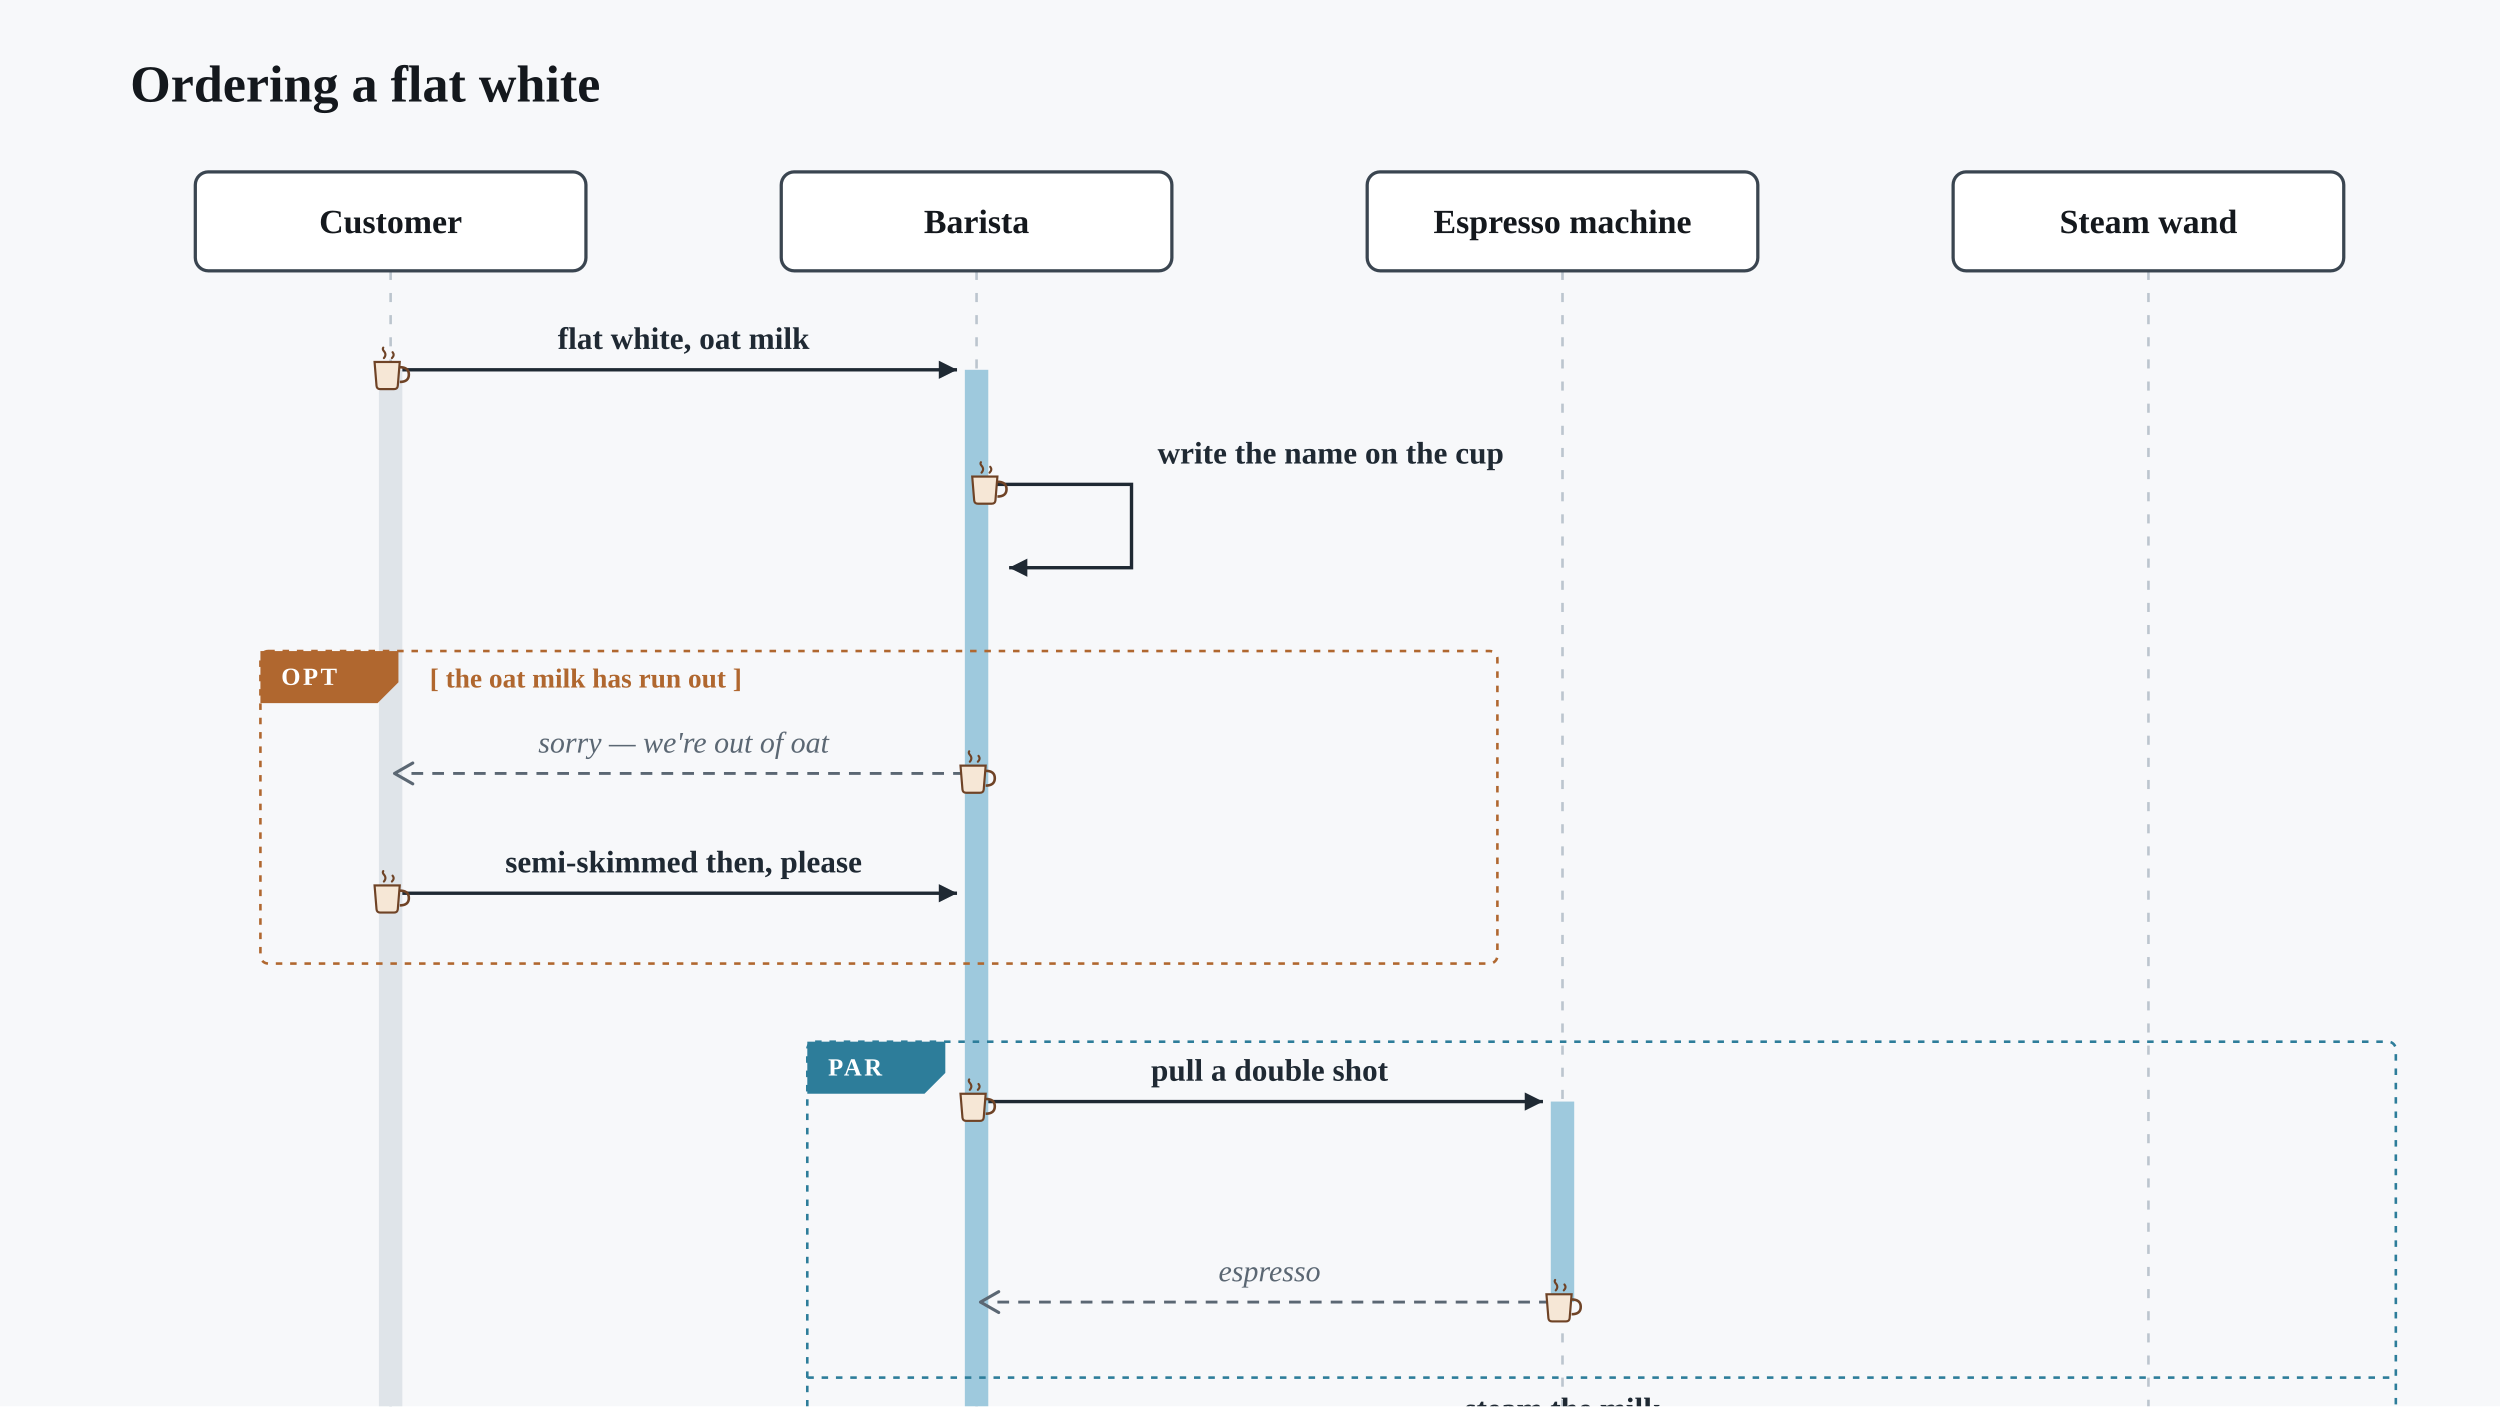
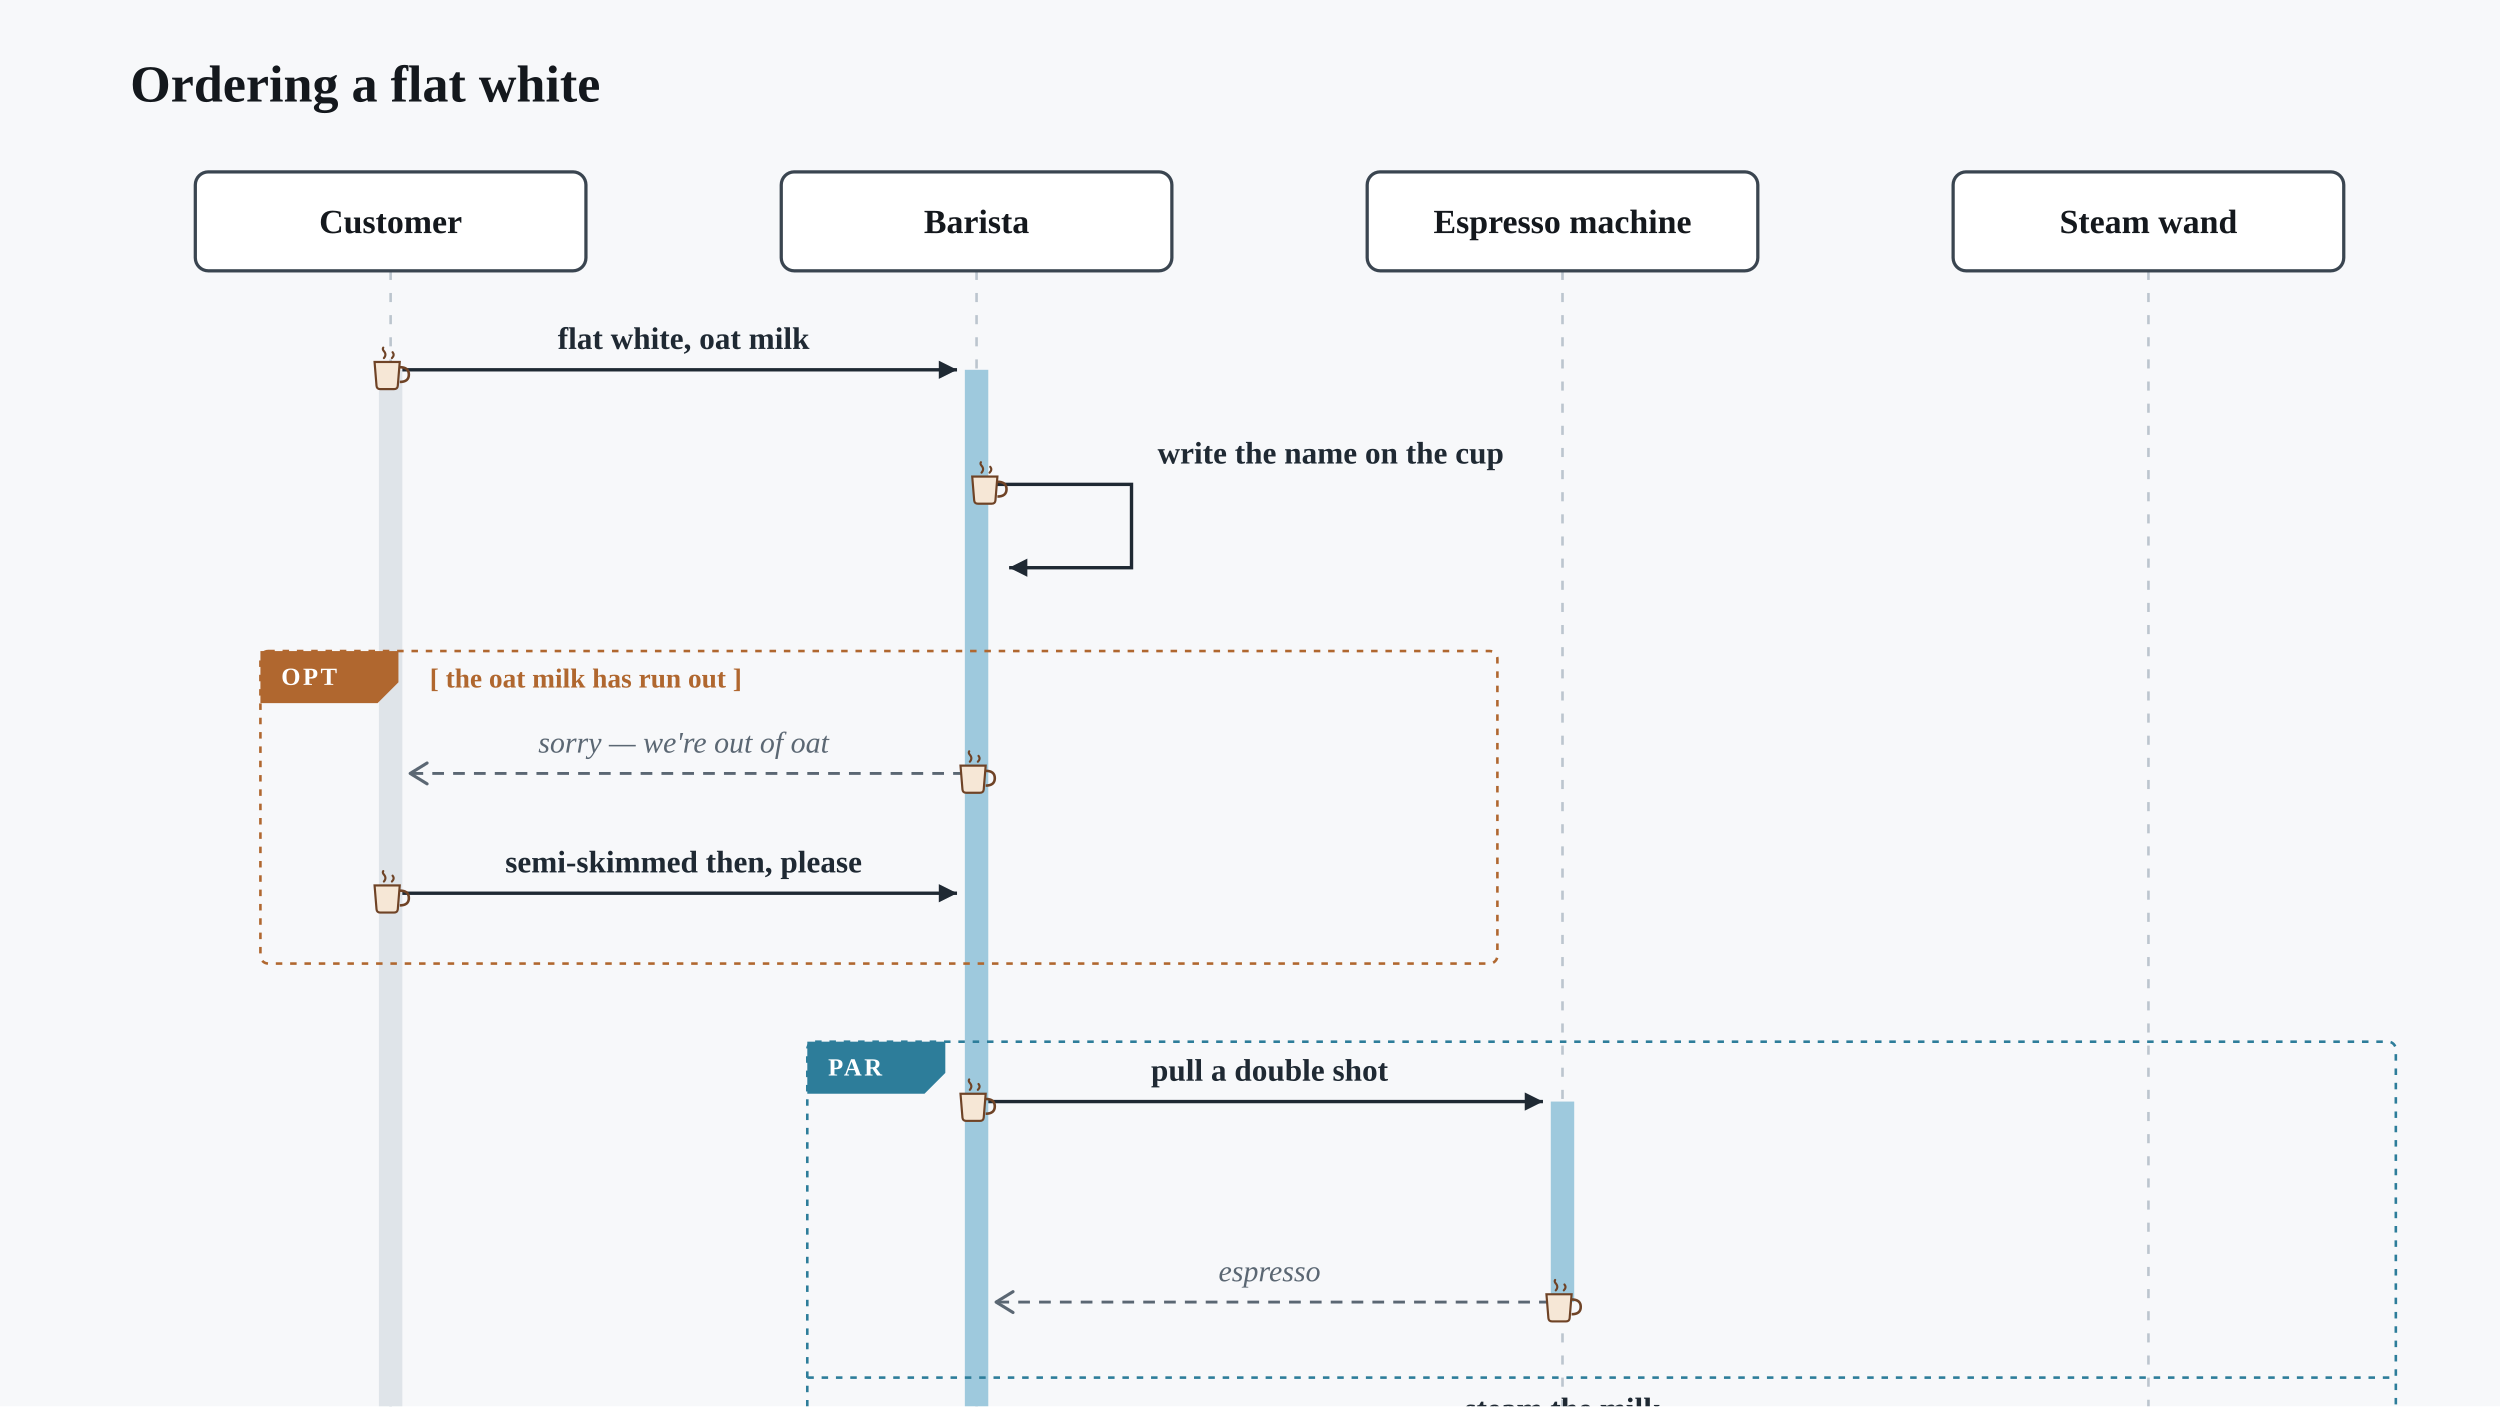
<svg xmlns="http://www.w3.org/2000/svg" id="sequence_coffee_order" width="1920" height="1080" viewBox="0 0 1920 1080">
  <defs>
+     <marker id="ret_head" markerUnits="userSpaceOnUse" markerWidth="30" markerHeight="20" refX="16" refY="10" orient="auto">
+       <path d="M 3,2 L 16,10 L 3,18" fill="none" class="ret-head" stroke-width="2.4" />
+     </marker>
    <clipPath id="sheet_clip">
      <rect x="0" y="208" width="1920" height="872" />
    </clipPath>
    <symbol id="mug" viewBox="0 0 24 24">
      <path d="M 4.6,8.4 L 16.2,8.4 L 15.3,19.4 Q 15.15,20.9 13.6,20.9 L 7.2,20.9 Q 5.65,20.9 5.5,19.4 Z" class="icon-fill icon-stroke" stroke-width="1" />
      <path d="M 16.2,10.8 Q 20.4,10.8 20.4,14.2 Q 20.4,17.6 16.2,17.6" fill="none" class="icon-stroke" stroke-width="1.2" />
      <path d="M 8.9,6.6 Q 10.3,5.0 8.9,3.4 Q 8.1,2.5 8.6,1.8" fill="none" class="icon-stroke" stroke-width="1" stroke-linecap="round" />
      <path d="M 12.6,6.6 Q 14.0,5.2 12.9,3.9" fill="none" class="icon-stroke" stroke-width="1" stroke-linecap="round" />
    </symbol>
    <style>
      .t        { font-family: var(--diagram-font-family, Arial, "Liberation Sans", Helvetica, sans-serif); }
      .title    { font-size: 40px; font-weight: 800; fill: var(--title-text-color, #14181d); }
      .head     { font-size: 26px; font-weight: 700; fill: var(--title-text-color, #14181d); }
      .msg      { font-size: 24px; font-weight: 600; fill: var(--body-text-color, #1f2933); }
      .ret      { font-size: 23px; font-weight: 400; fill: var(--muted-text-color, #5b6773); font-style: italic; }
      .lifeline { stroke: var(--lifeline-stroke-color, #bcc5ce); stroke-width: 2; stroke-dasharray: 7 10; }
      .box      { fill: var(--head-fill-color, #ffffff); stroke: var(--head-stroke-color, #3a4550); stroke-width: 2.5; }
      .bar      { stroke: var(--bar-stroke-color, #9ec9dd); stroke-width: 18; }
      .bar-wait { stroke: var(--bar-wait-stroke-color, #dfe4e9); stroke-width: 18; }
      .bar-nest { stroke: var(--bar-nest-stroke-color, #6ba9c6); stroke-width: 18; }
      .call     { stroke: var(--call-stroke-color, #1f2933); stroke-width: 2.6; fill: none; }
      .call-head{ fill: var(--call-stroke-color, #1f2933); }
      .return   { stroke: var(--return-stroke-color, #5b6773); stroke-width: 2.2; fill: none; stroke-dasharray: 9 7; }
      .ret-head { stroke: var(--return-stroke-color, #5b6773); stroke-width: 2.4; fill: none;
                  stroke-linecap: round; stroke-linejoin: round; }
      .frag-box { fill: none; stroke-width: 2; stroke-dasharray: 5 6; }
      .frag-par { stroke: var(--par-color, #2d7d9a); }
      .frag-opt { stroke: var(--opt-color, #b0672f); }
      .tab-par  { fill: var(--par-color, #2d7d9a); }
      .tab-opt  { fill: var(--opt-color, #b0672f); }
      .tab-t    { font-size: 19px; font-weight: 800; fill: var(--tab-text-color, #ffffff); letter-spacing: 0.10em; }
      .guard    { font-size: 21px; font-weight: 700; fill: var(--opt-color, #b0672f); }
      .icon-fill   { fill: var(--icon-fill, #f6e7d6); }
      .icon-stroke { stroke: var(--icon-stroke, #6f4326); }
    </style>
  </defs>
  <rect class="scene-bg" width="1920" height="1080" fill="var(--scene-background-color, #f7f8fa)" />
  <text id="title" class="t title" x="100" y="78">Ordering a flat white</text>
  <line id="life_customer" class="lifeline" x1="300" y1="208" x2="300" y2="1080" />
  <line id="life_barista" class="lifeline" x1="750" y1="208" x2="750" y2="1080" />
  <line id="life_machine" class="lifeline" x1="1200" y1="208" x2="1200" y2="1080" />
  <line id="life_wand" class="lifeline" x1="1650" y1="208" x2="1650" y2="1080" />
  <g id="head_customer">
    <rect class="box" x="150" y="132" width="300" height="76" rx="10" />
    <text class="t head" x="300" y="179" text-anchor="middle">Customer</text>
  </g>
  <g id="head_barista">
    <rect class="box" x="600" y="132" width="300" height="76" rx="10" />
    <text class="t head" x="750" y="179" text-anchor="middle">Barista</text>
  </g>
  <g id="head_machine">
    <rect class="box" x="1050" y="132" width="300" height="76" rx="10" />
    <text class="t head" x="1200" y="179" text-anchor="middle">Espresso machine</text>
  </g>
  <g id="head_wand">
    <rect class="box" x="1500" y="132" width="300" height="76" rx="10" />
    <text class="t head" x="1650" y="179" text-anchor="middle">Steam wand</text>
  </g>
  <g id="sheet_viewport" clip-path="url(#sheet_clip)">
    <g id="sheet">
      <line id="bar_customer" class="bar-wait" x1="300" y1="284" x2="300" y2="1538" />
      <line id="bar_barista" class="bar" x1="750" y1="284" x2="750" y2="1538" />
      <line id="bar_machine" class="bar" x1="1200" y1="846" x2="1200" y2="1000" />
      <line id="bar_wand" class="bar" x1="1650" y1="1106" x2="1650" y2="1260" />
      <line id="bar_prepare" class="bar-nest" x1="759" y1="1380" x2="759" y2="1460" />
      <g id="frag_opt">
        <rect class="frag-box frag-opt" x="200" y="500" width="950" height="240" rx="6" />
        <path class="tab-opt" d="M 200 500 L 306 500 L 306 524 L 290 540 L 200 540 Z" />
        <text class="t tab-t" x="216" y="526">OPT</text>
        <text class="t guard" x="330" y="528">[ the oat milk has run out ]</text>
      </g>
      <g id="frag_par">
        <rect class="frag-box frag-par" x="620" y="800" width="1220" height="500" rx="6" />
        <path class="tab-par" d="M 620 800 L 726 800 L 726 824 L 710 840 L 620 840 Z" />
        <text class="t tab-t" x="636" y="826">PAR</text>
      </g>
      <line id="frag_par_divider" class="frag-box frag-par" x1="620" y1="1058" x2="1840" y2="1058" />
      <text id="lbl_order" class="t msg" x="525" y="268" text-anchor="middle">flat white, oat milk</text>
      <line id="msg_order" class="call" x1="309" y1="284" x2="735" y2="284" />
      <path id="head_order" class="call-head" d="M 735,284 L 721,277 L 721,291 Z" />
      <text id="lbl_semi" class="t msg" x="525" y="670" text-anchor="middle">semi-skimmed then, please</text>
      <line id="msg_semi" class="call" x1="309" y1="686" x2="735" y2="686" />
      <path id="head_semi" class="call-head" d="M 735,686 L 721,679 L 721,693 Z" />
      <text id="lbl_shot" class="t msg" x="975" y="830" text-anchor="middle">pull a double shot</text>
      <line id="msg_shot" class="call" x1="759" y1="846" x2="1185" y2="846" />
      <path id="head_shot" class="call-head" d="M 1185,846 L 1171,839 L 1171,853 Z" />
      <text id="lbl_steam" class="t msg" x="1200" y="1090" text-anchor="middle">steam the milk</text>
      <line id="msg_steam" class="call" x1="759" y1="1106" x2="1635" y2="1106" />
      <path id="head_steam" class="call-head" d="M 1635,1106 L 1621,1099 L 1621,1113 Z" />
      <text id="lbl_outofoat" class="t ret" x="525" y="578" text-anchor="middle">sorry — we're out of oat</text>
-       <line id="ret_outofoat" class="return" x1="741" y1="594" x2="315" y2="594" />
-       <path id="head_outofoat" class="ret-head" d="M 317,586 L 303,594 L 317,602" />
+       <line id="ret_outofoat" class="return" x1="741" y1="594" x2="315" y2="594" marker-end="url(#ret_head)" />
      <text id="lbl_espresso" class="t ret" x="975" y="984" text-anchor="middle">espresso</text>
-       <line id="ret_espresso" class="return" x1="1191" y1="1000" x2="765" y2="1000" />
-       <path id="head_espresso" class="ret-head" d="M 767,992 L 753,1000 L 767,1008" />
+       <line id="ret_espresso" class="return" x1="1191" y1="1000" x2="765" y2="1000" marker-end="url(#ret_head)" />
      <text id="lbl_milk" class="t ret" x="1200" y="1244" text-anchor="middle">steamed milk</text>
-       <line id="ret_milk" class="return" x1="1641" y1="1260" x2="765" y2="1260" />
-       <path id="head_milk" class="ret-head" d="M 767,1252 L 753,1260 L 767,1268" />
+       <line id="ret_milk" class="return" x1="1641" y1="1260" x2="765" y2="1260" marker-end="url(#ret_head)" />
      <text id="lbl_handoff" class="t ret" x="525" y="1522" text-anchor="middle">one flat white</text>
-       <line id="ret_handoff" class="return" x1="741" y1="1538" x2="315" y2="1538" />
-       <path id="head_handoff" class="ret-head" d="M 317,1530 L 303,1538 L 317,1546" />
+       <line id="ret_handoff" class="return" x1="741" y1="1538" x2="315" y2="1538" marker-end="url(#ret_head)" />
      <text id="lbl_name" class="t msg" x="889" y="356" text-anchor="start">write the name on the cup</text>
      <path id="msg_name" class="call" d="M 759 372 L 869 372 L 869 436 L 775 436" />
      <path id="head_name" class="call-head" d="M 775,436 L 789,429 L 789,443 Z" />
      <text id="lbl_prepare" class="t msg" x="898" y="1364" text-anchor="start">prepare — pour the milk through the shot</text>
      <path id="msg_prepare" class="call" d="M 768 1380 L 878 1380 L 878 1444 L 784 1444" />
      <path id="head_prepare" class="call-head" d="M 784,1444 L 798,1437 L 798,1451 Z" />
      <use id="rider_order" href="#mug" x="280" y="264" width="40" height="40" />
      <use id="rider_semi" href="#mug" x="280" y="666" width="40" height="40" />
      <use id="rider_shot" href="#mug" x="730" y="826" width="40" height="40" />
      <use id="rider_steam" href="#mug" x="730" y="1086" width="40" height="40" />
      <use id="rider_outofoat" href="#mug" x="730" y="574" width="40" height="40" />
      <use id="rider_espresso" href="#mug" x="1180" y="980" width="40" height="40" />
      <use id="rider_milk" href="#mug" x="1630" y="1240" width="40" height="40" />
      <use id="rider_handoff" href="#mug" x="730" y="1518" width="40" height="40" />
      <use id="rider_name" href="#mug" x="739" y="352" width="40" height="40" />
      <use id="rider_prepare" href="#mug" x="748" y="1360" width="40" height="40" />
    </g>
  </g>
</svg>
